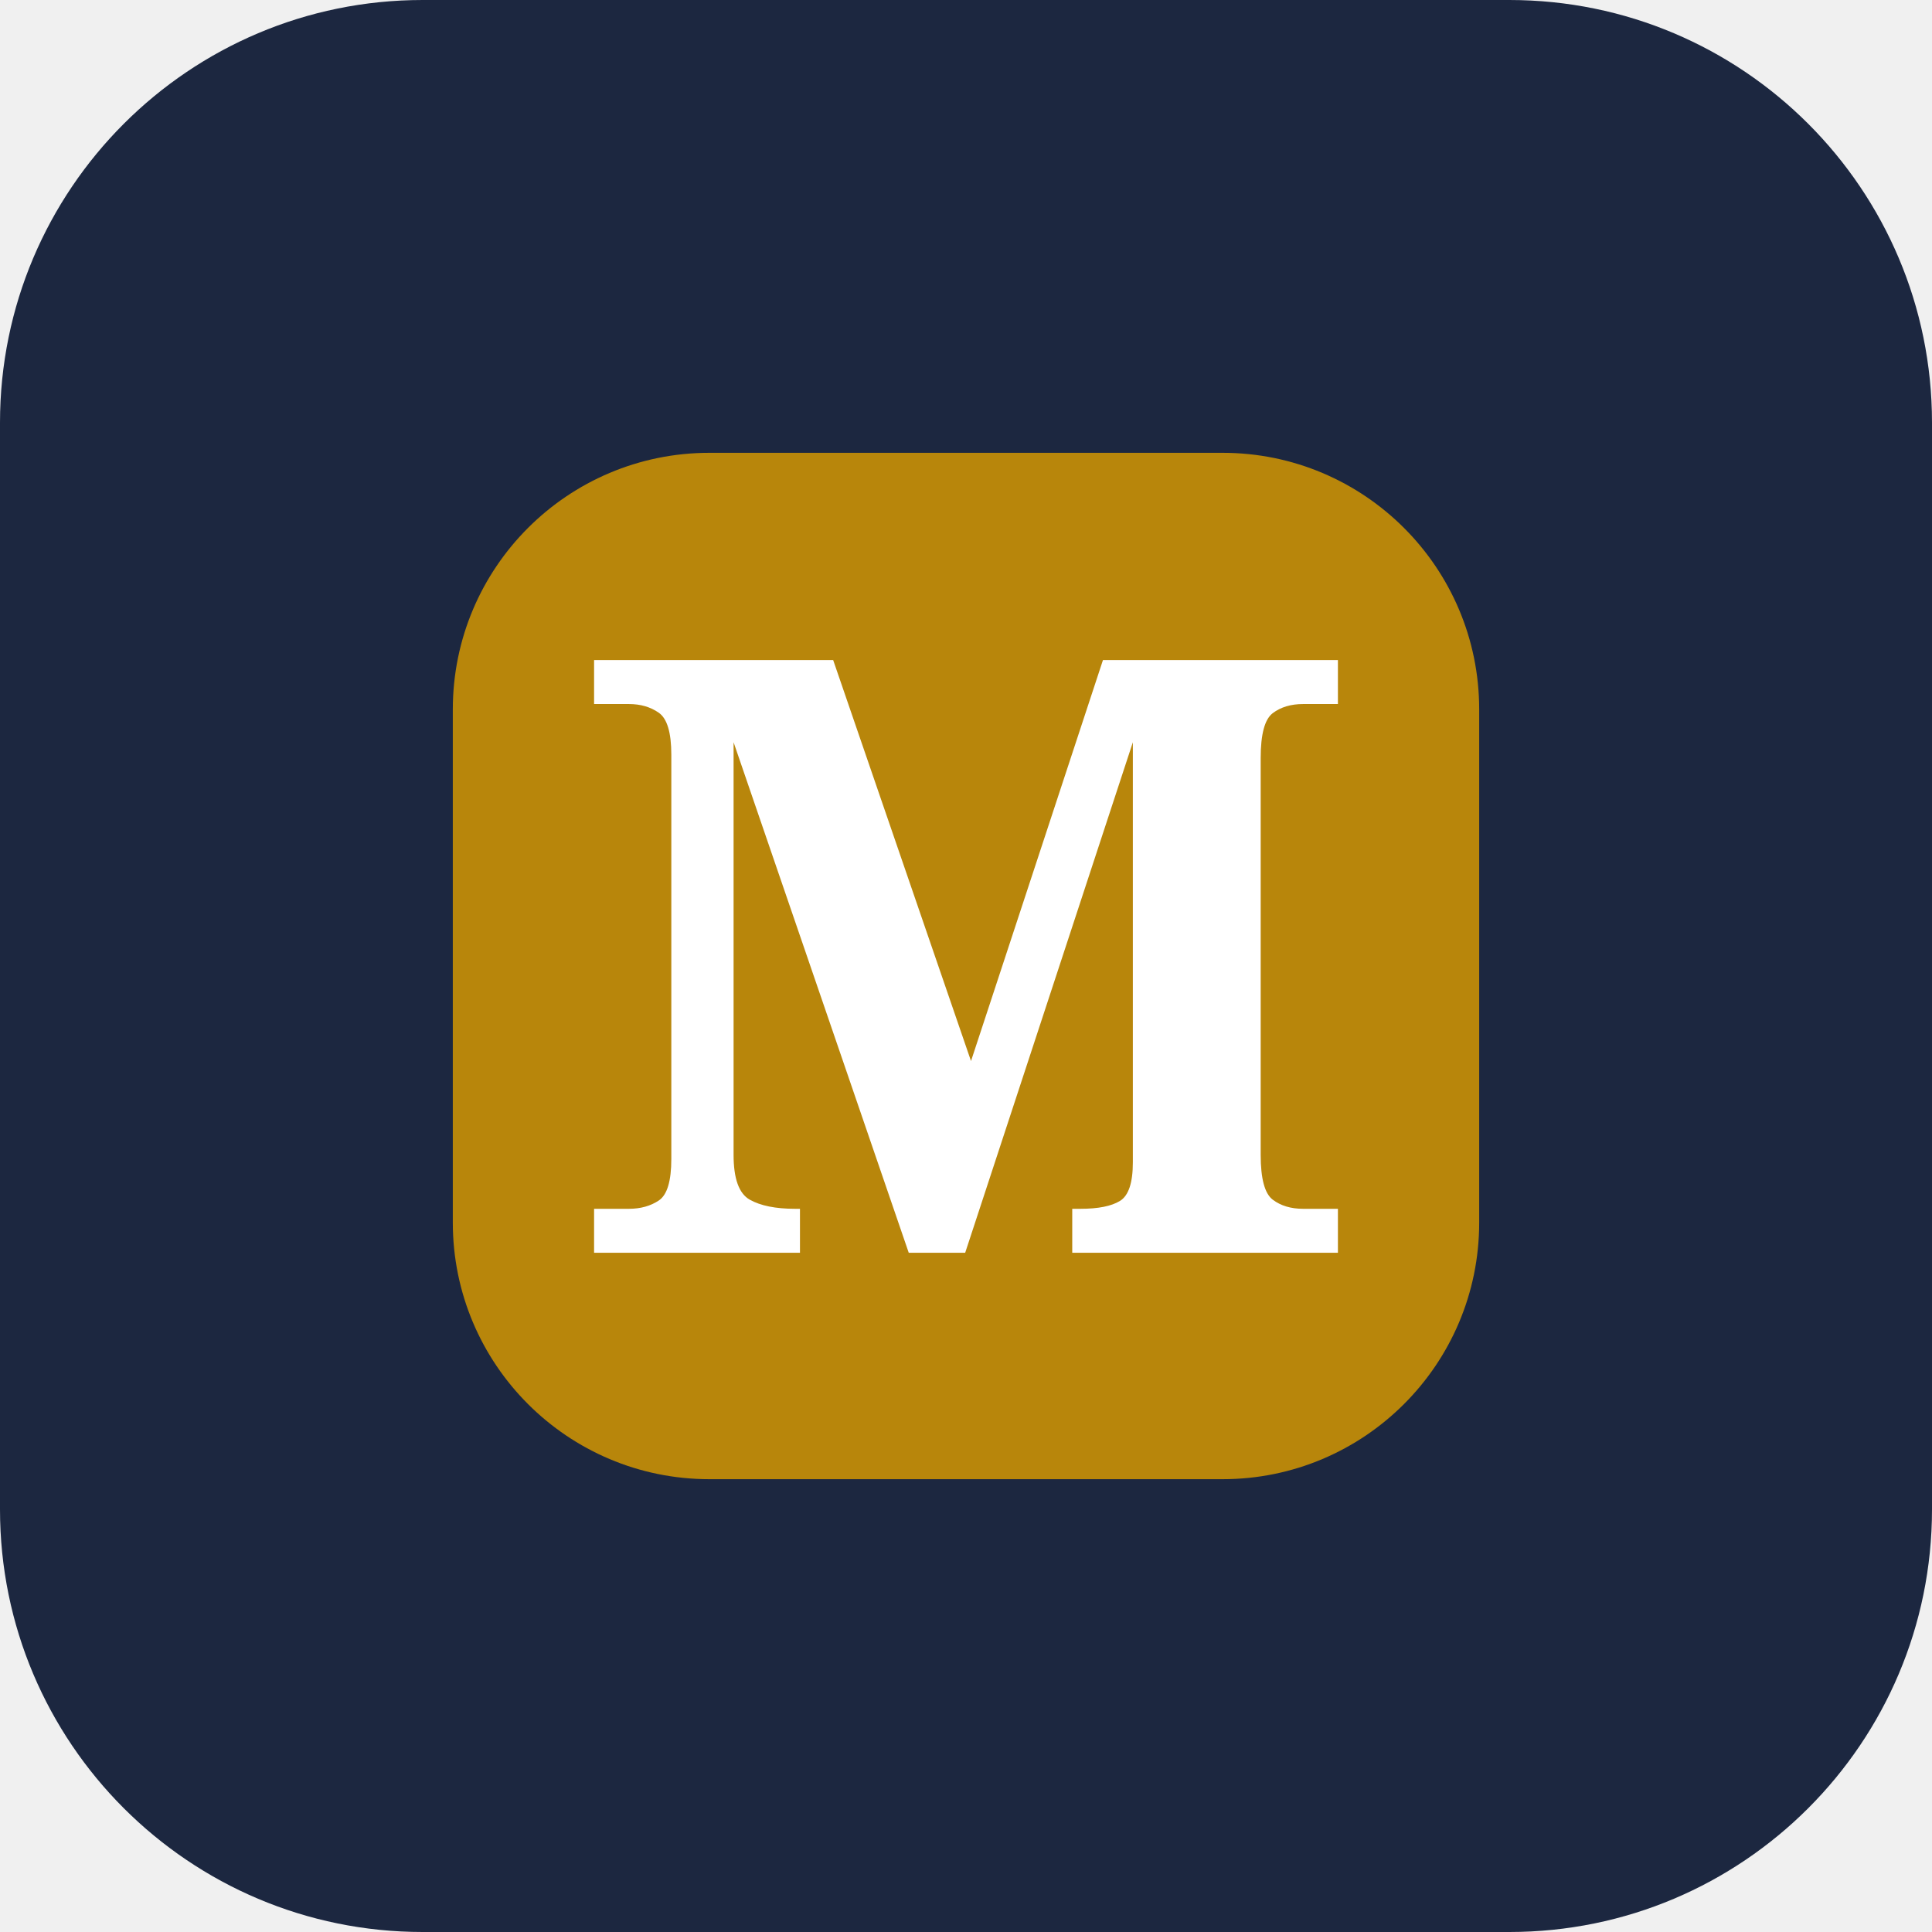
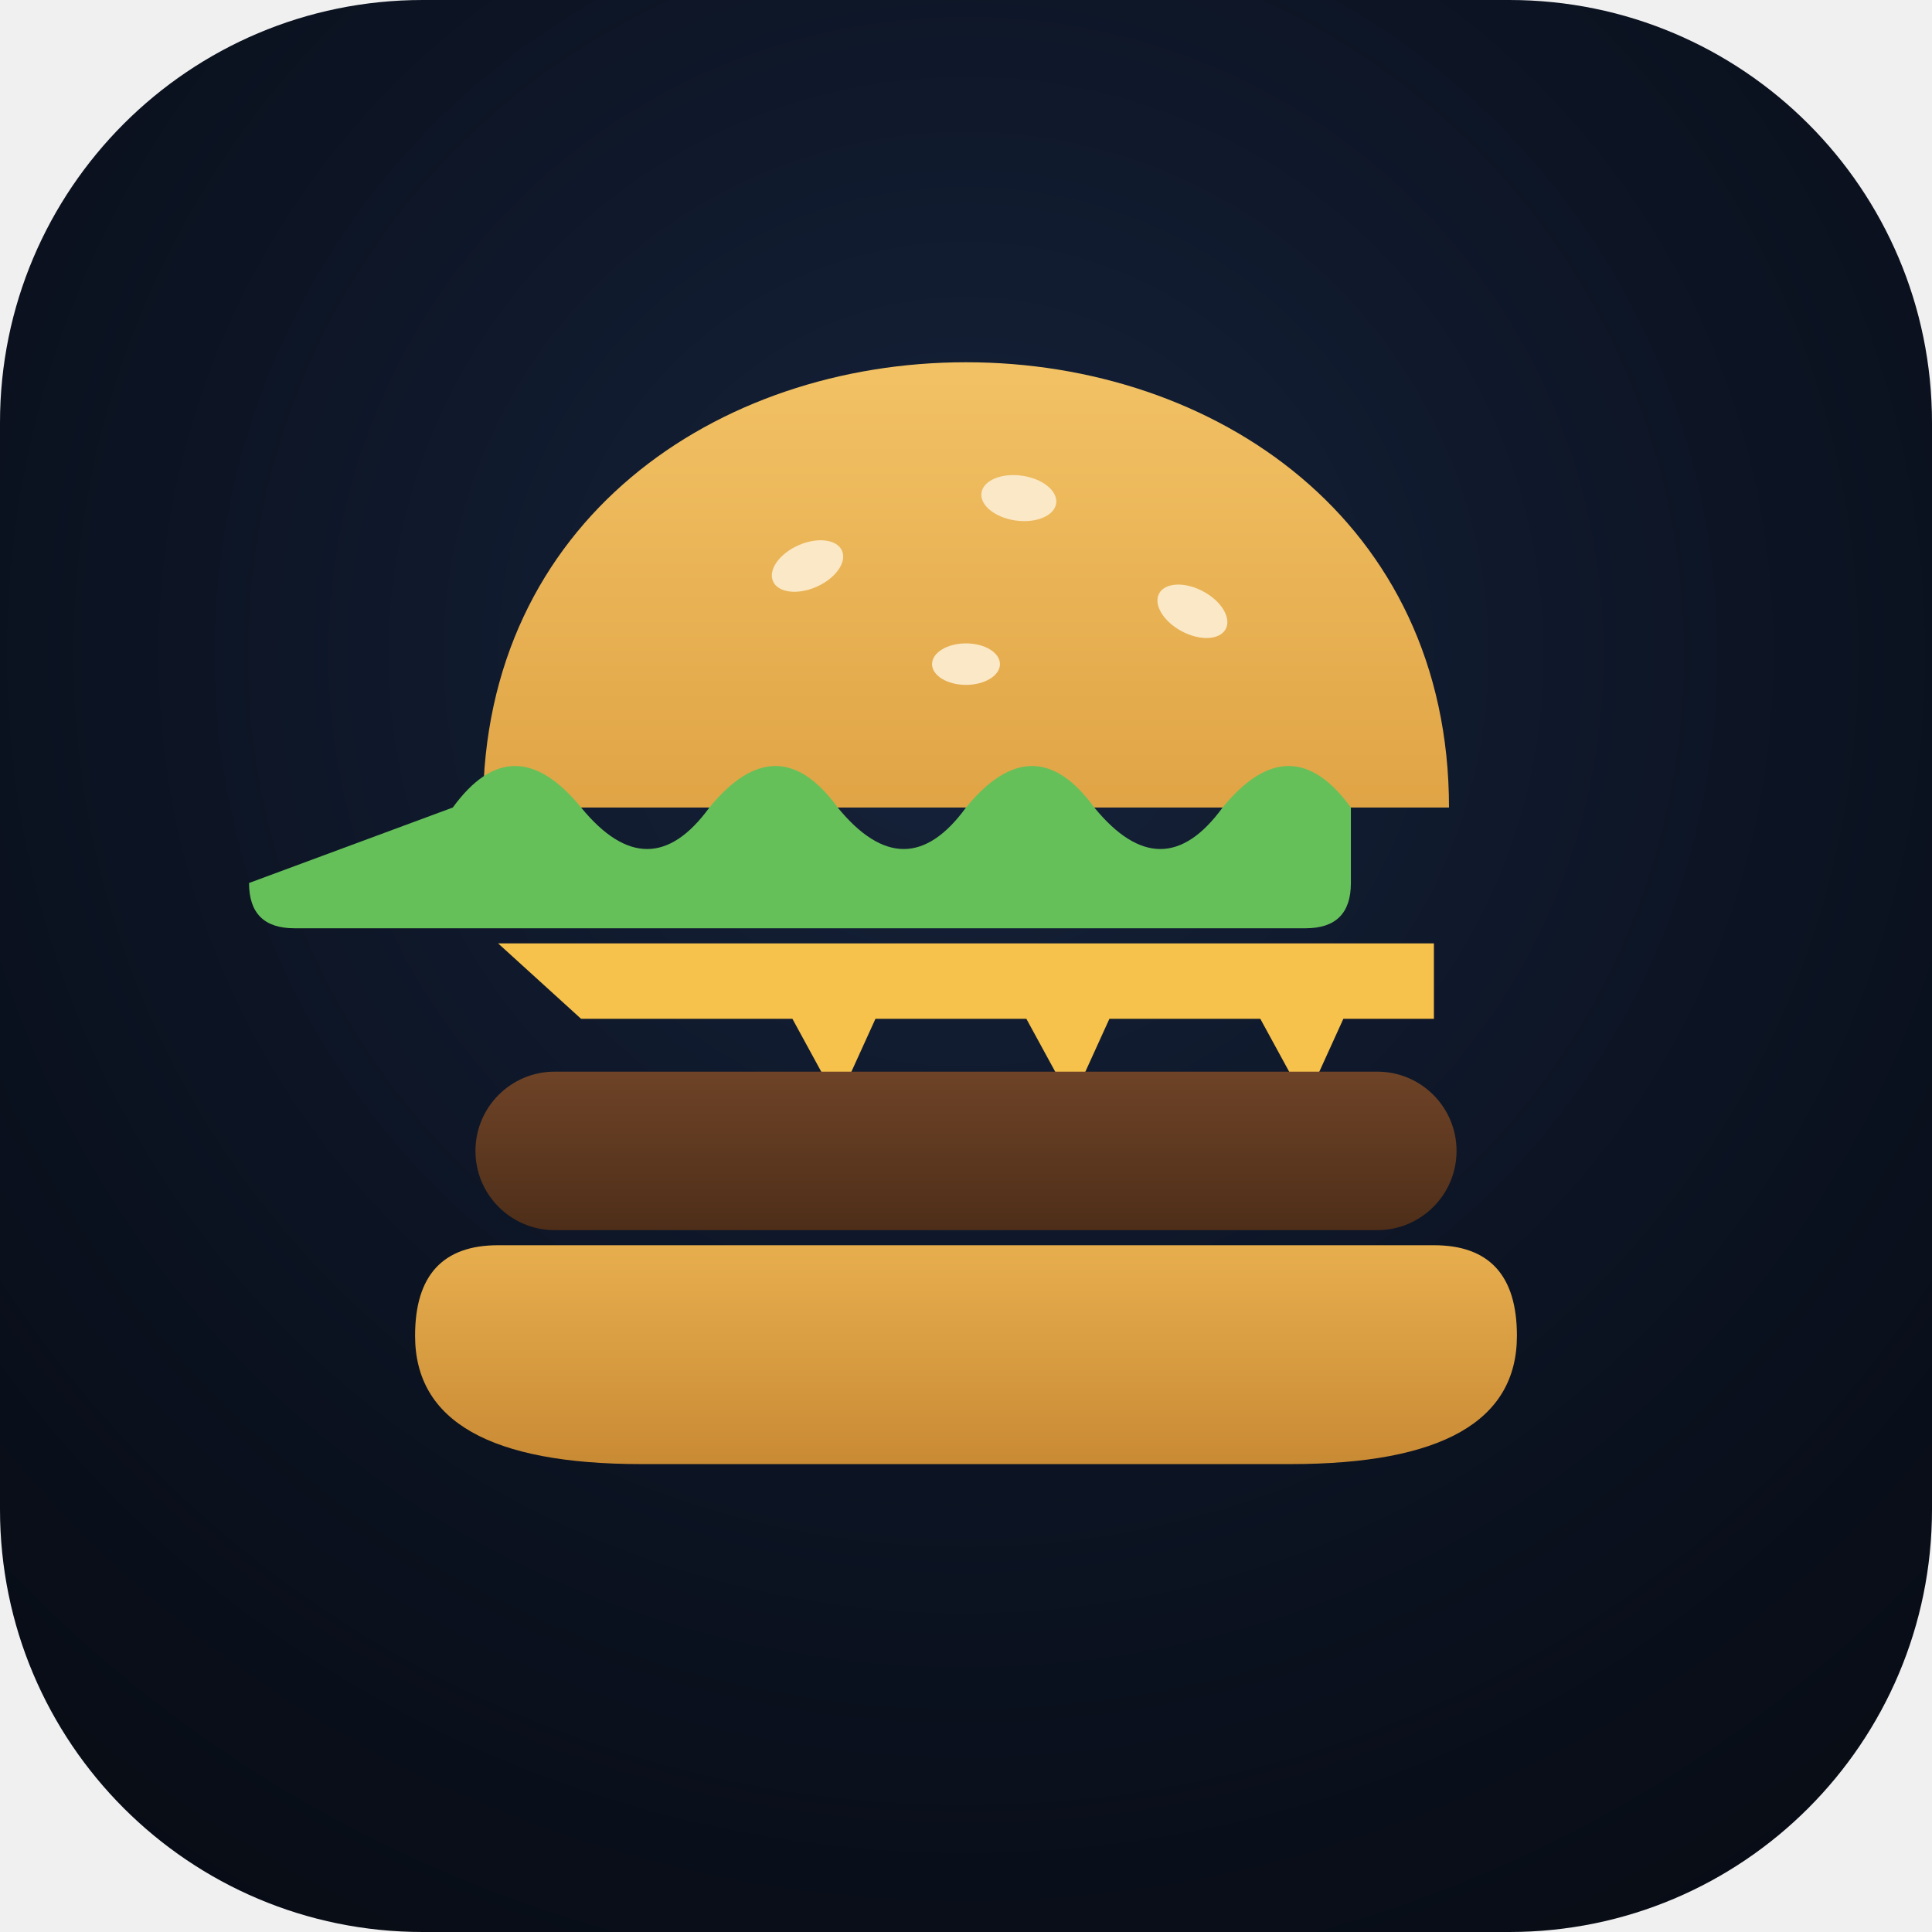
<svg xmlns="http://www.w3.org/2000/svg" width="512" height="512" viewBox="0 0 512 512">
-   <rect width="512" height="512" rx="112" fill="#1C2740" />
-   <rect x="120" y="120" width="272" height="272" rx="68" fill="#B8860B" />
-   <text x="256" y="332" font-family="Georgia, serif" font-size="220" font-weight="700" fill="#FFFFFF" text-anchor="middle">M</text>
+   <defs>
+     <radialGradient id="bg" cx="50%" cy="34%" r="80%">
+       <stop offset="0%" stop-color="#16233c" />
+       <stop offset="60%" stop-color="#0b1220" />
+       <stop offset="100%" stop-color="#070b13" />
+     </radialGradient>
+     <linearGradient id="bunTop" x1="0" y1="0" x2="0" y2="1">
+       <stop offset="0%" stop-color="#F2C265" />
+       <stop offset="100%" stop-color="#E0A445" />
+     </linearGradient>
+     <linearGradient id="bunBot" x1="0" y1="0" x2="0" y2="1">
+       <stop offset="0%" stop-color="#E7AE4E" />
+       <stop offset="100%" stop-color="#C98A34" />
+     </linearGradient>
+     <linearGradient id="patty" x1="0" y1="0" x2="0" y2="1">
+       <stop offset="0%" stop-color="#6E4327" />
+       <stop offset="100%" stop-color="#4E2E19" />
+     </linearGradient>
+   </defs>
+   <rect width="512" height="512" rx="112" fill="url(#bg)" />
+   <path d="M128 214 C128 138 190 96 256 96 C322 96 384 138 384 214 Z" fill="url(#bunTop)" />
+   <g fill="#FBE8C6">
+     <ellipse cx="214" cy="150" rx="10" ry="6" transform="rotate(-24 214 150)" />
+     <ellipse cx="270" cy="132" rx="10" ry="6" transform="rotate(8 270 132)" />
+     <ellipse cx="316" cy="162" rx="10" ry="6" transform="rotate(28 316 162)" />
+     <ellipse cx="256" cy="176" rx="9" ry="5.5" />
+   </g>
+   <path d="M120 214 q16 -22 34 0 q18 22 34 0 q18 -22 34 0 q18 22 34 0 q18 -22 34 0 q18 22 34 0 q18 -22 34 0 l0 20 q0 12 -12 12 l-268 0 q-12 0 -12 -12 Z" fill="#66C05A" />
+   <path d="M132 250 l248 0 l0 20 l-24 0 l-10 22 l-12 -22 l-40 0 l-10 22 l-12 -22 l-40 0 l-10 22 l-12 -22 l-56 0 Z" fill="#F6C24B" />
+   <rect x="126" y="284" width="260" height="42" rx="21" fill="url(#patty)" />
+   <path d="M132 330 l248 0 q22 0 22 24 q0 34 -60 34 l-172 0 q-60 0 -60 -34 q0 -24 22 -24 Z" fill="url(#bunBot)" />
</svg>
